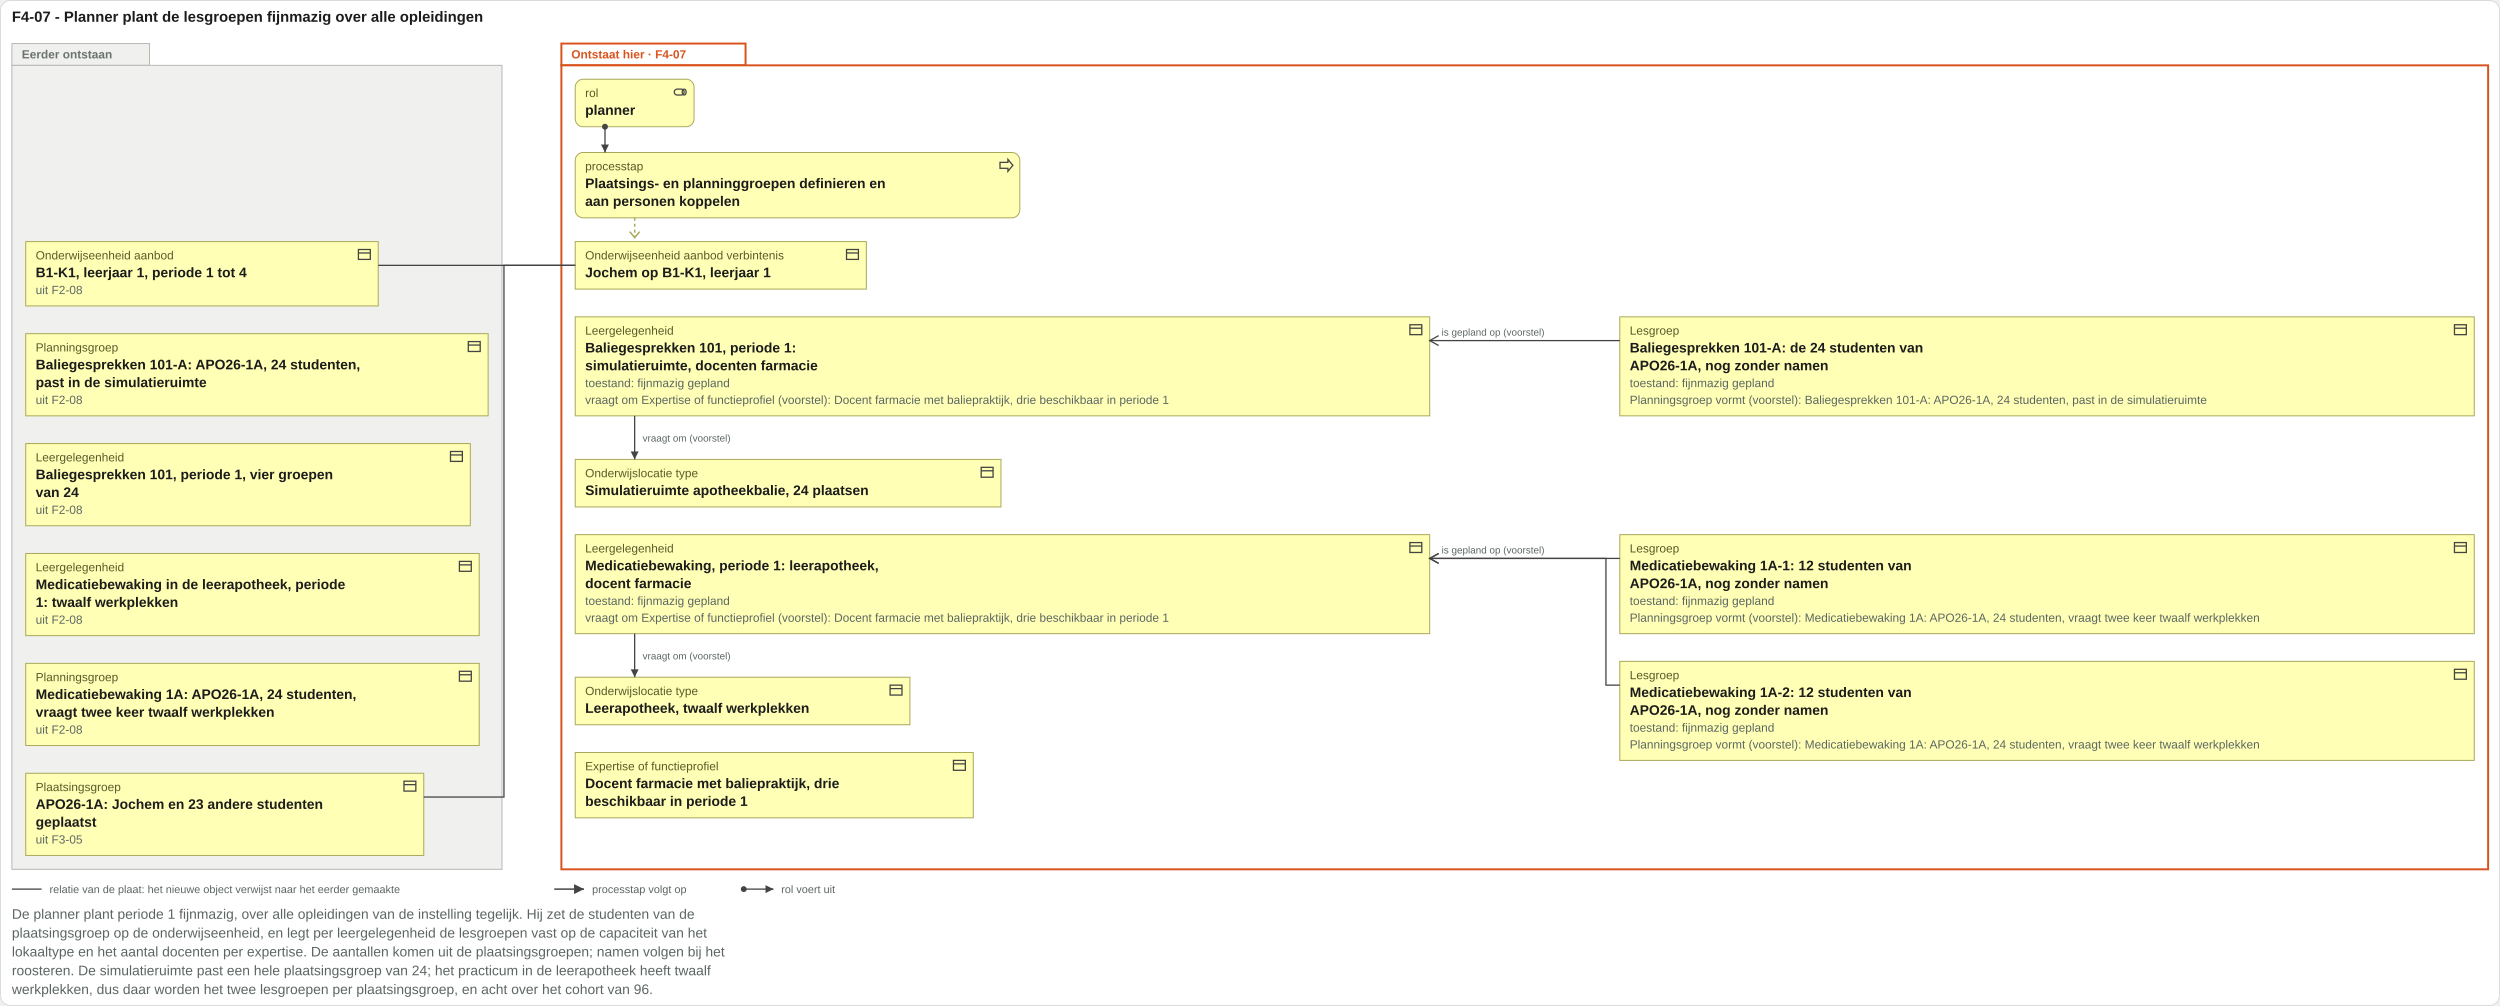
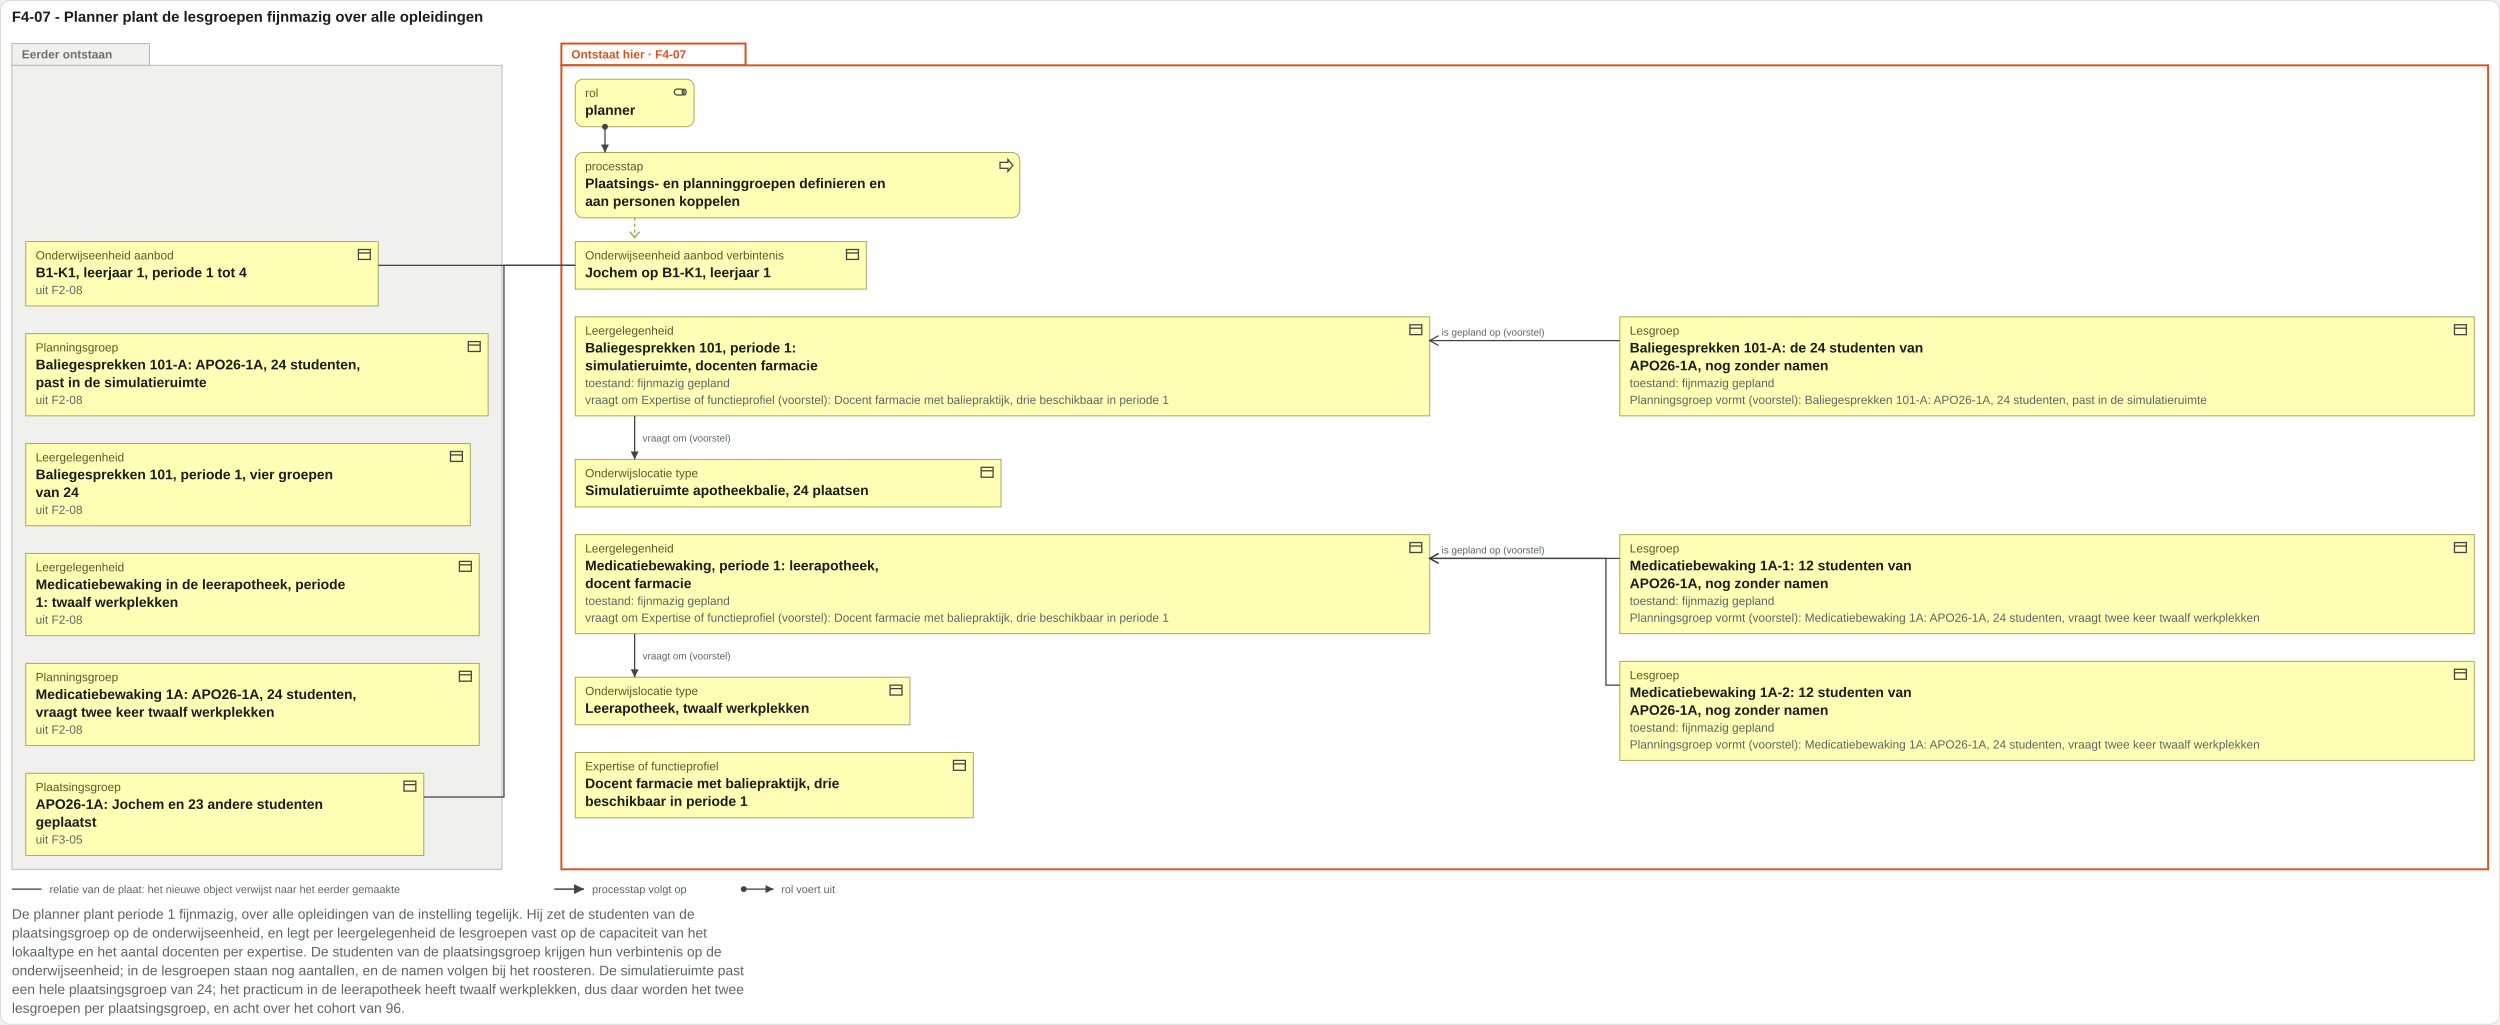
- <svg xmlns="http://www.w3.org/2000/svg" viewBox="0 0 2525 1016" width="2525" height="1016">
-   <rect x="0.5" y="0.5" width="2524" height="1015" rx="10" fill="#ffffff" stroke="#d8ddda" />
+ <svg xmlns="http://www.w3.org/2000/svg" viewBox="0 0 2525 1035" width="2525" height="1035">
+   <rect x="0.5" y="0.5" width="2524" height="1034" rx="10" fill="#ffffff" stroke="#d8ddda" />
  <text x="12" y="22" font-family="Arial, Helvetica, sans-serif" font-size="15" font-weight="bold" fill="#1c1c1c" text-anchor="start">F4-07 - Planner plant de lesgroepen fijnmazig over alle opleidingen</text>
  <rect x="12" y="44" width="139" height="22" fill="#f0f1ef" stroke="#b4b9b3" />
  <rect class="vlak-eerder" x="12" y="66" width="495" height="812" fill="#f0f1ef" stroke="#b4b9b3" />
  <text x="22" y="59" font-family="Arial, Helvetica, sans-serif" font-size="12" font-weight="bold" fill="#6b726c" text-anchor="start">Eerder ontstaan</text>
  <rect x="567" y="44" width="186" height="22" fill="#ffffff" stroke="#d9531e" stroke-width="2" />
  <rect class="vlak-hier" x="567" y="66" width="1946" height="812" fill="#ffffff" stroke="#d9531e" stroke-width="2" />
  <text x="577" y="59" font-family="Arial, Helvetica, sans-serif" font-size="12" font-weight="bold" fill="#d9531e" text-anchor="start">Ontstaat hier · F4-07</text>
  <rect x="581" y="80" width="120" height="48" rx="8" fill="#ffffb5" stroke="#a8a85a" />
  <g transform="translate(679,85)" fill="none" stroke="#444" stroke-width="1.3">
    <rect x="2" y="5" width="10" height="6" rx="3" />
    <ellipse cx="12" cy="8" rx="2" ry="3" />
  </g>
  <text x="591" y="98" font-family="Arial, Helvetica, sans-serif" font-size="12" fill="#5a5a2a" text-anchor="start">rol</text>
  <text x="591" y="116" font-family="Arial, Helvetica, sans-serif" font-size="14" font-weight="bold" fill="#1c1c1c" text-anchor="start">planner</text>
  <rect x="581" y="154" width="449" height="66" rx="8" fill="#ffffb5" stroke="#a8a85a" />
  <g transform="translate(1008,159)" fill="none" stroke="#444" stroke-width="1.3">
    <path d="M2 5h8V2l5 6-5 6v-3H2z" />
  </g>
  <text x="591" y="172" font-family="Arial, Helvetica, sans-serif" font-size="12" fill="#5a5a2a" text-anchor="start">processtap</text>
  <text x="591" y="190" font-family="Arial, Helvetica, sans-serif" font-size="14" font-weight="bold" fill="#1c1c1c" text-anchor="start">Plaatsings- en planninggroepen definieren en</text>
  <text x="591" y="208" font-family="Arial, Helvetica, sans-serif" font-size="14" font-weight="bold" fill="#1c1c1c" text-anchor="start">aan personen koppelen</text>
  <path class="toewijzing" d="M611.04 128V154" stroke="#444" stroke-width="1.3" fill="none" />
  <circle cx="611.04" cy="128" r="3" fill="#444" />
  <path d="M611.04 154l-4 -8h8z" fill="#444" />
  <path d="M641.04 220 V240" stroke="#a8a85a" stroke-width="1.5" stroke-dasharray="3 3" />
  <path d="M636.04 234 l5 6 5 -6" fill="none" stroke="#a8a85a" stroke-width="1.5" />
  <rect x="26" y="244" width="356" height="65" rx="0" fill="#ffffb5" stroke="#a8a85a" />
  <g transform="translate(360,249)" fill="none" stroke="#444" stroke-width="1.3">
    <rect x="2" y="3" width="12" height="10" />
    <path d="M2 6.5h12" />
  </g>
  <text x="36" y="262" font-family="Arial, Helvetica, sans-serif" font-size="12" fill="#5a5a2a" text-anchor="start">Onderwijseenheid aanbod</text>
  <text x="36" y="280" font-family="Arial, Helvetica, sans-serif" font-size="14" font-weight="bold" fill="#1c1c1c" text-anchor="start">B1-K1, leerjaar 1, periode 1 tot 4</text>
  <text x="36" y="297" font-family="Arial, Helvetica, sans-serif" font-size="12" fill="#5b6663" text-anchor="start">uit F2-08</text>
  <rect x="26" y="337" width="467" height="83" rx="0" fill="#ffffb5" stroke="#a8a85a" />
  <g transform="translate(471,342)" fill="none" stroke="#444" stroke-width="1.3">
    <rect x="2" y="3" width="12" height="10" />
    <path d="M2 6.5h12" />
  </g>
  <text x="36" y="355" font-family="Arial, Helvetica, sans-serif" font-size="12" fill="#5a5a2a" text-anchor="start">Planningsgroep</text>
  <text x="36" y="373" font-family="Arial, Helvetica, sans-serif" font-size="14" font-weight="bold" fill="#1c1c1c" text-anchor="start">Baliegesprekken 101-A: APO26-1A, 24 studenten,</text>
  <text x="36" y="391" font-family="Arial, Helvetica, sans-serif" font-size="14" font-weight="bold" fill="#1c1c1c" text-anchor="start">past in de simulatieruimte</text>
  <text x="36" y="408" font-family="Arial, Helvetica, sans-serif" font-size="12" fill="#5b6663" text-anchor="start">uit F2-08</text>
  <rect x="26" y="448" width="449" height="83" rx="0" fill="#ffffb5" stroke="#a8a85a" />
  <g transform="translate(453,453)" fill="none" stroke="#444" stroke-width="1.3">
    <rect x="2" y="3" width="12" height="10" />
    <path d="M2 6.5h12" />
  </g>
  <text x="36" y="466" font-family="Arial, Helvetica, sans-serif" font-size="12" fill="#5a5a2a" text-anchor="start">Leergelegenheid</text>
  <text x="36" y="484" font-family="Arial, Helvetica, sans-serif" font-size="14" font-weight="bold" fill="#1c1c1c" text-anchor="start">Baliegesprekken 101, periode 1, vier groepen</text>
  <text x="36" y="502" font-family="Arial, Helvetica, sans-serif" font-size="14" font-weight="bold" fill="#1c1c1c" text-anchor="start">van 24</text>
  <text x="36" y="519" font-family="Arial, Helvetica, sans-serif" font-size="12" fill="#5b6663" text-anchor="start">uit F2-08</text>
  <rect x="26" y="559" width="458" height="83" rx="0" fill="#ffffb5" stroke="#a8a85a" />
  <g transform="translate(462,564)" fill="none" stroke="#444" stroke-width="1.3">
    <rect x="2" y="3" width="12" height="10" />
    <path d="M2 6.5h12" />
  </g>
  <text x="36" y="577" font-family="Arial, Helvetica, sans-serif" font-size="12" fill="#5a5a2a" text-anchor="start">Leergelegenheid</text>
  <text x="36" y="595" font-family="Arial, Helvetica, sans-serif" font-size="14" font-weight="bold" fill="#1c1c1c" text-anchor="start">Medicatiebewaking in de leerapotheek, periode</text>
  <text x="36" y="613" font-family="Arial, Helvetica, sans-serif" font-size="14" font-weight="bold" fill="#1c1c1c" text-anchor="start">1: twaalf werkplekken</text>
  <text x="36" y="630" font-family="Arial, Helvetica, sans-serif" font-size="12" fill="#5b6663" text-anchor="start">uit F2-08</text>
  <rect x="26" y="670" width="458" height="83" rx="0" fill="#ffffb5" stroke="#a8a85a" />
  <g transform="translate(462,675)" fill="none" stroke="#444" stroke-width="1.3">
    <rect x="2" y="3" width="12" height="10" />
    <path d="M2 6.5h12" />
  </g>
  <text x="36" y="688" font-family="Arial, Helvetica, sans-serif" font-size="12" fill="#5a5a2a" text-anchor="start">Planningsgroep</text>
  <text x="36" y="706" font-family="Arial, Helvetica, sans-serif" font-size="14" font-weight="bold" fill="#1c1c1c" text-anchor="start">Medicatiebewaking 1A: APO26-1A, 24 studenten,</text>
  <text x="36" y="724" font-family="Arial, Helvetica, sans-serif" font-size="14" font-weight="bold" fill="#1c1c1c" text-anchor="start">vraagt twee keer twaalf werkplekken</text>
  <text x="36" y="741" font-family="Arial, Helvetica, sans-serif" font-size="12" fill="#5b6663" text-anchor="start">uit F2-08</text>
  <rect x="26" y="781" width="402" height="83" rx="0" fill="#ffffb5" stroke="#a8a85a" />
  <g transform="translate(406,786)" fill="none" stroke="#444" stroke-width="1.3">
    <rect x="2" y="3" width="12" height="10" />
    <path d="M2 6.5h12" />
  </g>
  <text x="36" y="799" font-family="Arial, Helvetica, sans-serif" font-size="12" fill="#5a5a2a" text-anchor="start">Plaatsingsgroep</text>
  <text x="36" y="817" font-family="Arial, Helvetica, sans-serif" font-size="14" font-weight="bold" fill="#1c1c1c" text-anchor="start">APO26-1A: Jochem en 23 andere studenten</text>
  <text x="36" y="835" font-family="Arial, Helvetica, sans-serif" font-size="14" font-weight="bold" fill="#1c1c1c" text-anchor="start">geplaatst</text>
  <text x="36" y="852" font-family="Arial, Helvetica, sans-serif" font-size="12" fill="#5b6663" text-anchor="start">uit F3-05</text>
  <rect x="581" y="244" width="294" height="48" rx="0" fill="#ffffb5" stroke="#a8a85a" />
  <g transform="translate(853,249)" fill="none" stroke="#444" stroke-width="1.3">
    <rect x="2" y="3" width="12" height="10" />
    <path d="M2 6.5h12" />
  </g>
  <text x="591" y="262" font-family="Arial, Helvetica, sans-serif" font-size="12" fill="#5a5a2a" text-anchor="start">Onderwijseenheid aanbod verbintenis</text>
  <text x="591" y="280" font-family="Arial, Helvetica, sans-serif" font-size="14" font-weight="bold" fill="#1c1c1c" text-anchor="start">Jochem op B1-K1, leerjaar 1</text>
  <rect x="581" y="320" width="863" height="100" rx="0" fill="#ffffb5" stroke="#a8a85a" />
  <g transform="translate(1422,325)" fill="none" stroke="#444" stroke-width="1.3">
    <rect x="2" y="3" width="12" height="10" />
    <path d="M2 6.5h12" />
  </g>
  <text x="591" y="338" font-family="Arial, Helvetica, sans-serif" font-size="12" fill="#5a5a2a" text-anchor="start">Leergelegenheid</text>
  <text x="591" y="356" font-family="Arial, Helvetica, sans-serif" font-size="14" font-weight="bold" fill="#1c1c1c" text-anchor="start">Baliegesprekken 101, periode 1:</text>
  <text x="591" y="374" font-family="Arial, Helvetica, sans-serif" font-size="14" font-weight="bold" fill="#1c1c1c" text-anchor="start">simulatieruimte, docenten farmacie</text>
  <text x="591" y="391" font-family="Arial, Helvetica, sans-serif" font-size="12" fill="#5b6663" text-anchor="start">toestand: fijnmazig gepland</text>
  <text x="591" y="408" font-family="Arial, Helvetica, sans-serif" font-size="12" fill="#5b6663" text-anchor="start">vraagt om Expertise of functieprofiel (voorstel): Docent farmacie met baliepraktijk, drie beschikbaar in periode 1</text>
  <rect x="581" y="464" width="430" height="48" rx="0" fill="#ffffb5" stroke="#a8a85a" />
  <g transform="translate(989,469)" fill="none" stroke="#444" stroke-width="1.3">
    <rect x="2" y="3" width="12" height="10" />
    <path d="M2 6.5h12" />
  </g>
  <text x="591" y="482" font-family="Arial, Helvetica, sans-serif" font-size="12" fill="#5a5a2a" text-anchor="start">Onderwijslocatie type</text>
  <text x="591" y="500" font-family="Arial, Helvetica, sans-serif" font-size="14" font-weight="bold" fill="#1c1c1c" text-anchor="start">Simulatieruimte apotheekbalie, 24 plaatsen</text>
  <rect x="581" y="540" width="863" height="100" rx="0" fill="#ffffb5" stroke="#a8a85a" />
  <g transform="translate(1422,545)" fill="none" stroke="#444" stroke-width="1.3">
    <rect x="2" y="3" width="12" height="10" />
    <path d="M2 6.5h12" />
  </g>
  <text x="591" y="558" font-family="Arial, Helvetica, sans-serif" font-size="12" fill="#5a5a2a" text-anchor="start">Leergelegenheid</text>
  <text x="591" y="576" font-family="Arial, Helvetica, sans-serif" font-size="14" font-weight="bold" fill="#1c1c1c" text-anchor="start">Medicatiebewaking, periode 1: leerapotheek,</text>
  <text x="591" y="594" font-family="Arial, Helvetica, sans-serif" font-size="14" font-weight="bold" fill="#1c1c1c" text-anchor="start">docent farmacie</text>
  <text x="591" y="611" font-family="Arial, Helvetica, sans-serif" font-size="12" fill="#5b6663" text-anchor="start">toestand: fijnmazig gepland</text>
  <text x="591" y="628" font-family="Arial, Helvetica, sans-serif" font-size="12" fill="#5b6663" text-anchor="start">vraagt om Expertise of functieprofiel (voorstel): Docent farmacie met baliepraktijk, drie beschikbaar in periode 1</text>
  <rect x="581" y="684" width="338" height="48" rx="0" fill="#ffffb5" stroke="#a8a85a" />
  <g transform="translate(897,689)" fill="none" stroke="#444" stroke-width="1.3">
    <rect x="2" y="3" width="12" height="10" />
    <path d="M2 6.5h12" />
  </g>
  <text x="591" y="702" font-family="Arial, Helvetica, sans-serif" font-size="12" fill="#5a5a2a" text-anchor="start">Onderwijslocatie type</text>
  <text x="591" y="720" font-family="Arial, Helvetica, sans-serif" font-size="14" font-weight="bold" fill="#1c1c1c" text-anchor="start">Leerapotheek, twaalf werkplekken</text>
  <rect x="581" y="760" width="402" height="66" rx="0" fill="#ffffb5" stroke="#a8a85a" />
  <g transform="translate(961,765)" fill="none" stroke="#444" stroke-width="1.3">
    <rect x="2" y="3" width="12" height="10" />
    <path d="M2 6.5h12" />
  </g>
  <text x="591" y="778" font-family="Arial, Helvetica, sans-serif" font-size="12" fill="#5a5a2a" text-anchor="start">Expertise of functieprofiel</text>
  <text x="591" y="796" font-family="Arial, Helvetica, sans-serif" font-size="14" font-weight="bold" fill="#1c1c1c" text-anchor="start">Docent farmacie met baliepraktijk, drie</text>
  <text x="591" y="814" font-family="Arial, Helvetica, sans-serif" font-size="14" font-weight="bold" fill="#1c1c1c" text-anchor="start">beschikbaar in periode 1</text>
  <path d="M641 420V464" stroke="#444" stroke-width="1.3" fill="none" />
  <path d="M641 464l-4 -8h8z" fill="#444" />
  <text x="649" y="446" font-family="Arial, Helvetica, sans-serif" font-size="10" fill="#5b6663" text-anchor="start">vraagt om (voorstel)</text>
  <path d="M641 640V684" stroke="#444" stroke-width="1.3" fill="none" />
  <path d="M641 684l-4 -8h8z" fill="#444" />
  <text x="649" y="666" font-family="Arial, Helvetica, sans-serif" font-size="10" fill="#5b6663" text-anchor="start">vraagt om (voorstel)</text>
  <rect x="1636" y="320" width="863" height="100" rx="0" fill="#ffffb5" stroke="#a8a85a" />
  <g transform="translate(2477,325)" fill="none" stroke="#444" stroke-width="1.3">
    <rect x="2" y="3" width="12" height="10" />
    <path d="M2 6.5h12" />
  </g>
  <text x="1646" y="338" font-family="Arial, Helvetica, sans-serif" font-size="12" fill="#5a5a2a" text-anchor="start">Lesgroep</text>
  <text x="1646" y="356" font-family="Arial, Helvetica, sans-serif" font-size="14" font-weight="bold" fill="#1c1c1c" text-anchor="start">Baliegesprekken 101-A: de 24 studenten van</text>
  <text x="1646" y="374" font-family="Arial, Helvetica, sans-serif" font-size="14" font-weight="bold" fill="#1c1c1c" text-anchor="start">APO26-1A, nog zonder namen</text>
  <text x="1646" y="391" font-family="Arial, Helvetica, sans-serif" font-size="12" fill="#5b6663" text-anchor="start">toestand: fijnmazig gepland</text>
  <text x="1646" y="408" font-family="Arial, Helvetica, sans-serif" font-size="12" fill="#5b6663" text-anchor="start">Planningsgroep vormt (voorstel): Baliegesprekken 101-A: APO26-1A, 24 studenten, past in de simulatieruimte</text>
  <rect x="1636" y="540" width="863" height="100" rx="0" fill="#ffffb5" stroke="#a8a85a" />
  <g transform="translate(2477,545)" fill="none" stroke="#444" stroke-width="1.3">
    <rect x="2" y="3" width="12" height="10" />
    <path d="M2 6.5h12" />
  </g>
  <text x="1646" y="558" font-family="Arial, Helvetica, sans-serif" font-size="12" fill="#5a5a2a" text-anchor="start">Lesgroep</text>
  <text x="1646" y="576" font-family="Arial, Helvetica, sans-serif" font-size="14" font-weight="bold" fill="#1c1c1c" text-anchor="start">Medicatiebewaking 1A-1: 12 studenten van</text>
  <text x="1646" y="594" font-family="Arial, Helvetica, sans-serif" font-size="14" font-weight="bold" fill="#1c1c1c" text-anchor="start">APO26-1A, nog zonder namen</text>
  <text x="1646" y="611" font-family="Arial, Helvetica, sans-serif" font-size="12" fill="#5b6663" text-anchor="start">toestand: fijnmazig gepland</text>
  <text x="1646" y="628" font-family="Arial, Helvetica, sans-serif" font-size="12" fill="#5b6663" text-anchor="start">Planningsgroep vormt (voorstel): Medicatiebewaking 1A: APO26-1A, 24 studenten, vraagt twee keer twaalf werkplekken</text>
  <rect x="1636" y="668" width="863" height="100" rx="0" fill="#ffffb5" stroke="#a8a85a" />
  <g transform="translate(2477,673)" fill="none" stroke="#444" stroke-width="1.3">
    <rect x="2" y="3" width="12" height="10" />
    <path d="M2 6.5h12" />
  </g>
  <text x="1646" y="686" font-family="Arial, Helvetica, sans-serif" font-size="12" fill="#5a5a2a" text-anchor="start">Lesgroep</text>
  <text x="1646" y="704" font-family="Arial, Helvetica, sans-serif" font-size="14" font-weight="bold" fill="#1c1c1c" text-anchor="start">Medicatiebewaking 1A-2: 12 studenten van</text>
  <text x="1646" y="722" font-family="Arial, Helvetica, sans-serif" font-size="14" font-weight="bold" fill="#1c1c1c" text-anchor="start">APO26-1A, nog zonder namen</text>
  <text x="1646" y="739" font-family="Arial, Helvetica, sans-serif" font-size="12" fill="#5b6663" text-anchor="start">toestand: fijnmazig gepland</text>
  <text x="1646" y="756" font-family="Arial, Helvetica, sans-serif" font-size="12" fill="#5b6663" text-anchor="start">Planningsgroep vormt (voorstel): Medicatiebewaking 1A: APO26-1A, 24 studenten, vraagt twee keer twaalf werkplekken</text>
  <path class="naastlijn" d="M1444 344H1636" stroke="#444" stroke-width="1.3" fill="none" />
  <path d="M1453 339L1444 344L1453 349" fill="none" stroke="#444" stroke-width="1.3" />
  <text x="1456" y="339" font-family="Arial, Helvetica, sans-serif" font-size="10" fill="#5b6663" text-anchor="start">is gepland op (voorstel)</text>
  <path class="naastlijn" d="M1444 564H1636" stroke="#444" stroke-width="1.3" fill="none" />
  <path d="M1453 559L1444 564L1453 569" fill="none" stroke="#444" stroke-width="1.3" />
  <text x="1456" y="559" font-family="Arial, Helvetica, sans-serif" font-size="10" fill="#5b6663" text-anchor="start">is gepland op (voorstel)</text>
  <path class="naastlijn" d="M1444 564H1622V692H1636" stroke="#444" stroke-width="1.3" fill="none" />
  <path d="M1453 559L1444 564L1453 569" fill="none" stroke="#444" stroke-width="1.3" />
  <path class="herkomstlijn" d="M428 805H509V268H581" stroke="#444" stroke-width="1.3" fill="none" />
  <path class="herkomstlijn" d="M382 268H519V268H581" stroke="#444" stroke-width="1.3" fill="none" />
  <path d="M12 898H42" stroke="#444" stroke-width="1.3" />
  <text x="50" y="902" font-family="Arial, Helvetica, sans-serif" font-size="11" fill="#5b6663" text-anchor="start">relatie van de plaat: het nieuwe object verwijst naar het eerder gemaakte</text>
  <path d="M559.8 898H589.8" stroke="#444" stroke-width="1.5" />
  <path d="M589.8 898l-10 -5v10z" fill="#444" />
  <text x="598" y="902" font-family="Arial, Helvetica, sans-serif" font-size="11" fill="#5b6663" text-anchor="start">processtap volgt op</text>
  <circle cx="751.2" cy="898" r="3" fill="#444" />
  <path d="M751.2 898H781.2" stroke="#444" stroke-width="1.3" />
  <path d="M781.2 898l-8 -4v8z" fill="#444" />
  <text x="789" y="902" font-family="Arial, Helvetica, sans-serif" font-size="11" fill="#5b6663" text-anchor="start">rol voert uit</text>
  <text x="12" y="928" font-family="Arial, Helvetica, sans-serif" font-size="14" fill="#5b6663" text-anchor="start">De planner plant periode 1 fijnmazig, over alle opleidingen van de instelling tegelijk. Hij zet de studenten van de</text>
  <text x="12" y="947" font-family="Arial, Helvetica, sans-serif" font-size="14" fill="#5b6663" text-anchor="start">plaatsingsgroep op de onderwijseenheid, en legt per leergelegenheid de lesgroepen vast op de capaciteit van het</text>
-   <text x="12" y="966" font-family="Arial, Helvetica, sans-serif" font-size="14" fill="#5b6663" text-anchor="start">lokaaltype en het aantal docenten per expertise. De aantallen komen uit de plaatsingsgroepen; namen volgen bij het</text>
-   <text x="12" y="985" font-family="Arial, Helvetica, sans-serif" font-size="14" fill="#5b6663" text-anchor="start">roosteren. De simulatieruimte past een hele plaatsingsgroep van 24; het practicum in de leerapotheek heeft twaalf</text>
-   <text x="12" y="1004" font-family="Arial, Helvetica, sans-serif" font-size="14" fill="#5b6663" text-anchor="start">werkplekken, dus daar worden het twee lesgroepen per plaatsingsgroep, en acht over het cohort van 96.</text>
+   <text x="12" y="966" font-family="Arial, Helvetica, sans-serif" font-size="14" fill="#5b6663" text-anchor="start">lokaaltype en het aantal docenten per expertise. De studenten van de plaatsingsgroep krijgen hun verbintenis op de</text>
+   <text x="12" y="985" font-family="Arial, Helvetica, sans-serif" font-size="14" fill="#5b6663" text-anchor="start">onderwijseenheid; in de lesgroepen staan nog aantallen, en de namen volgen bij het roosteren. De simulatieruimte past</text>
+   <text x="12" y="1004" font-family="Arial, Helvetica, sans-serif" font-size="14" fill="#5b6663" text-anchor="start">een hele plaatsingsgroep van 24; het practicum in de leerapotheek heeft twaalf werkplekken, dus daar worden het twee</text>
+   <text x="12" y="1023" font-family="Arial, Helvetica, sans-serif" font-size="14" fill="#5b6663" text-anchor="start">lesgroepen per plaatsingsgroep, en acht over het cohort van 96.</text>
</svg>
